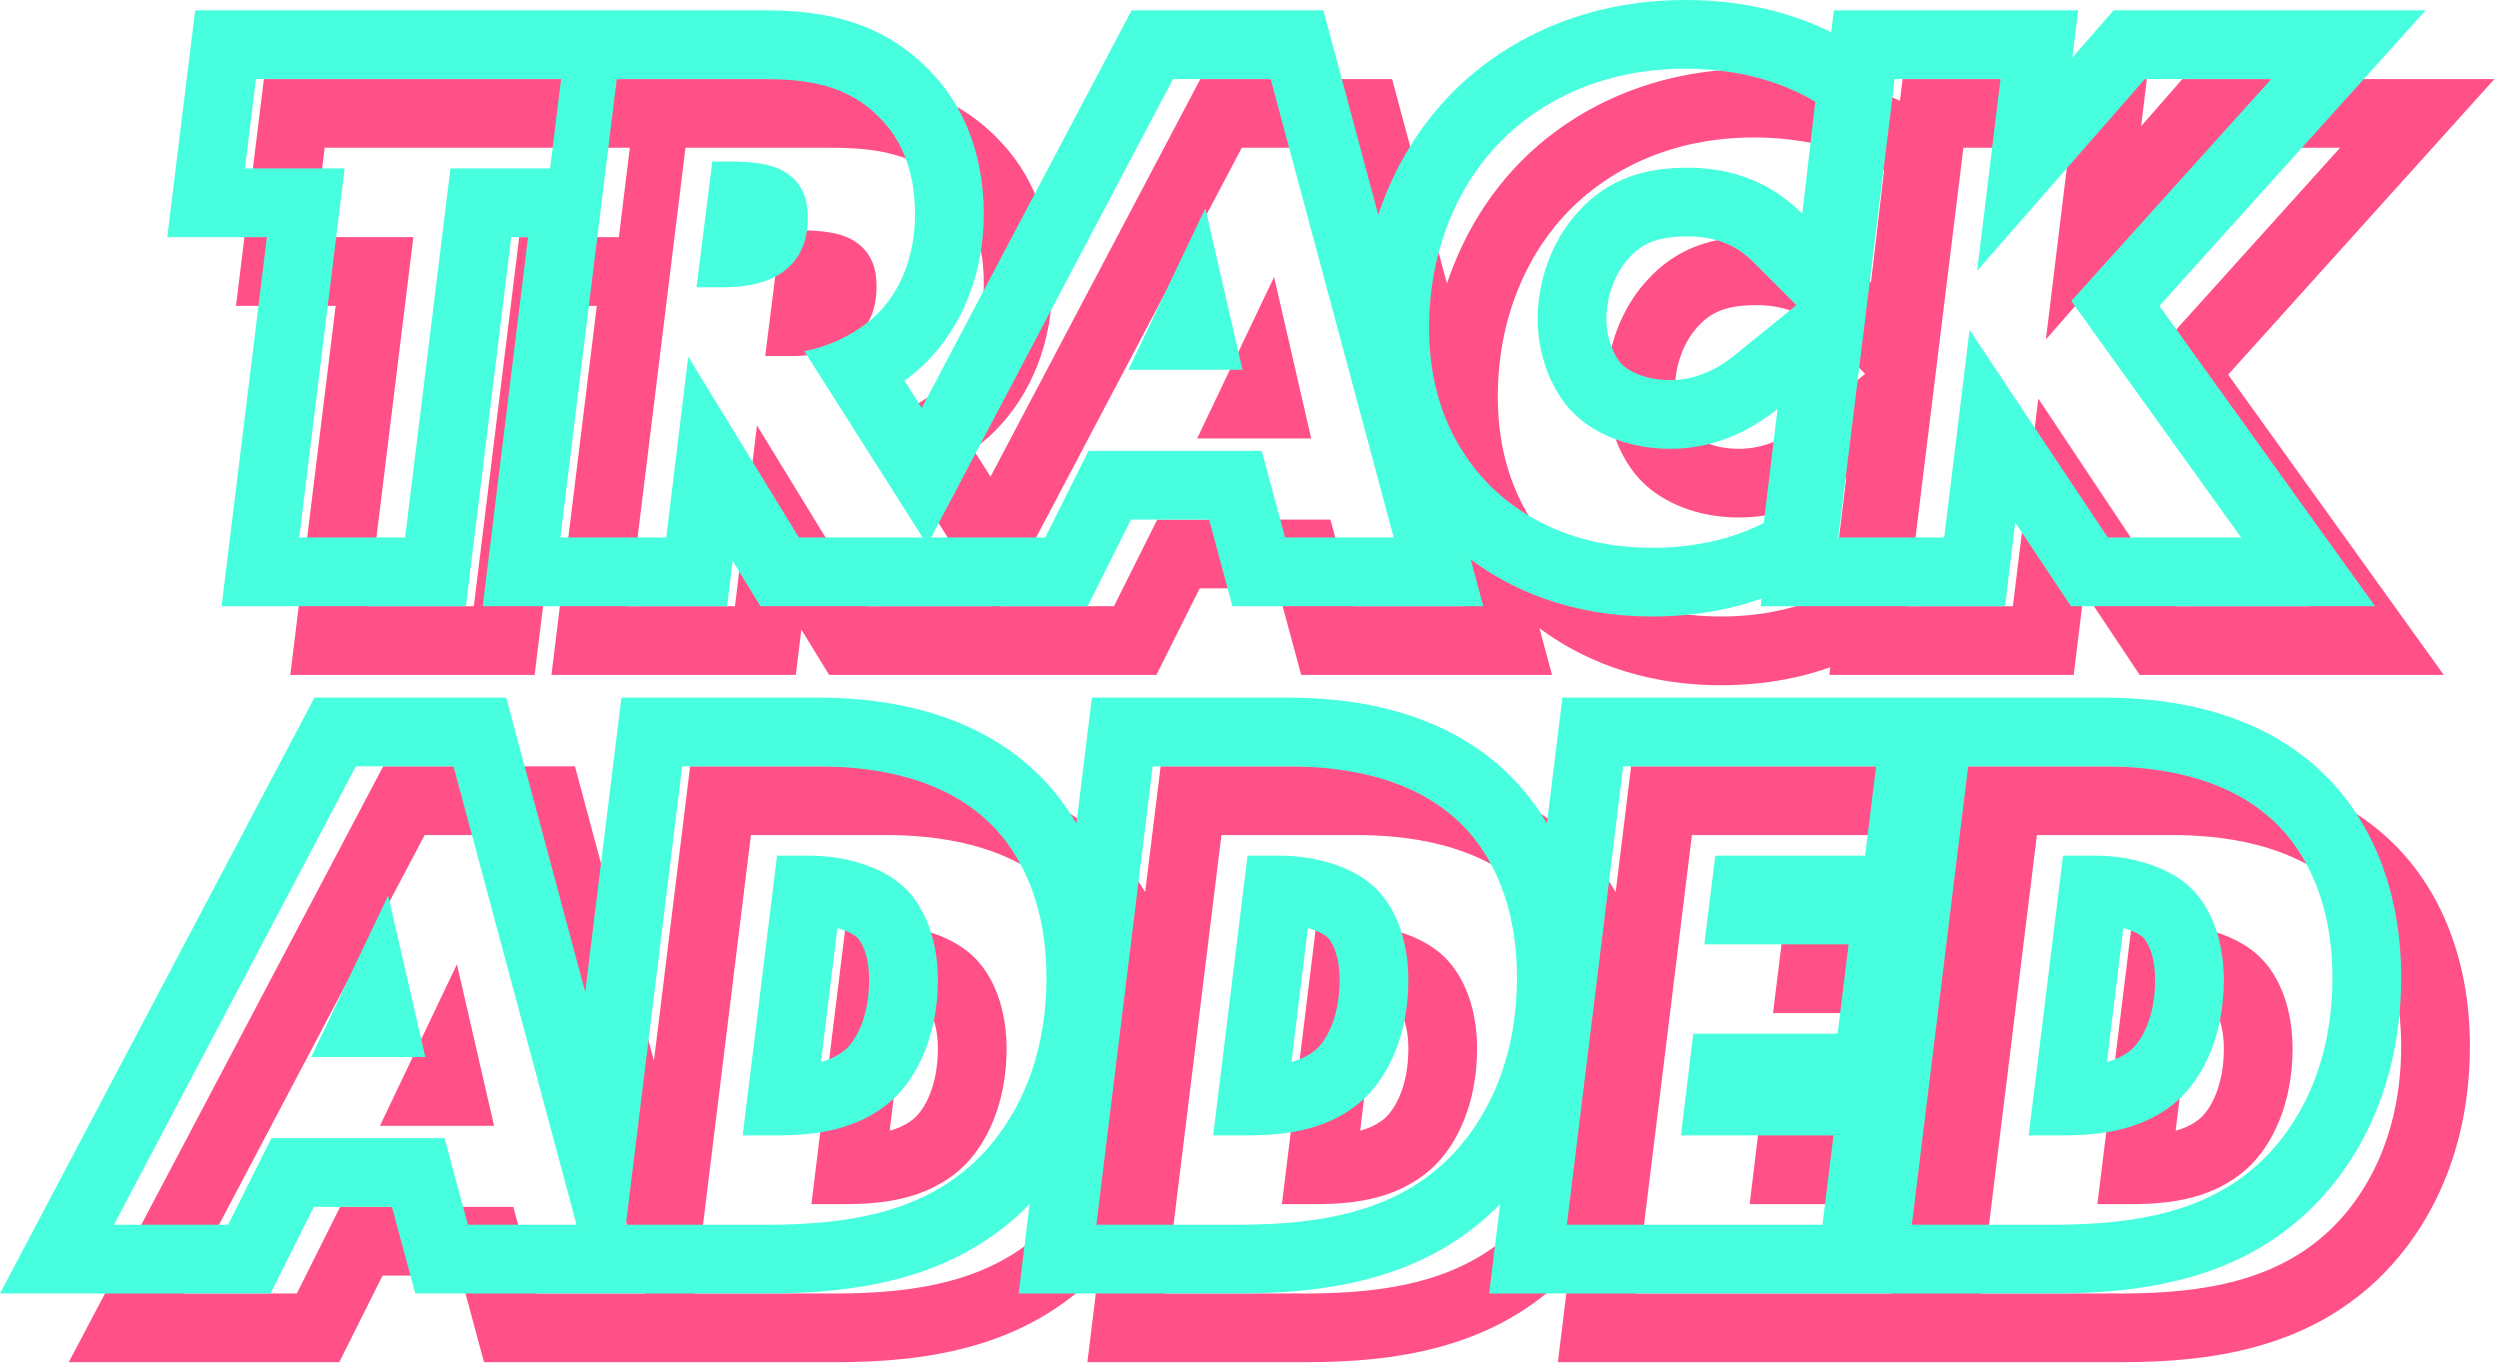
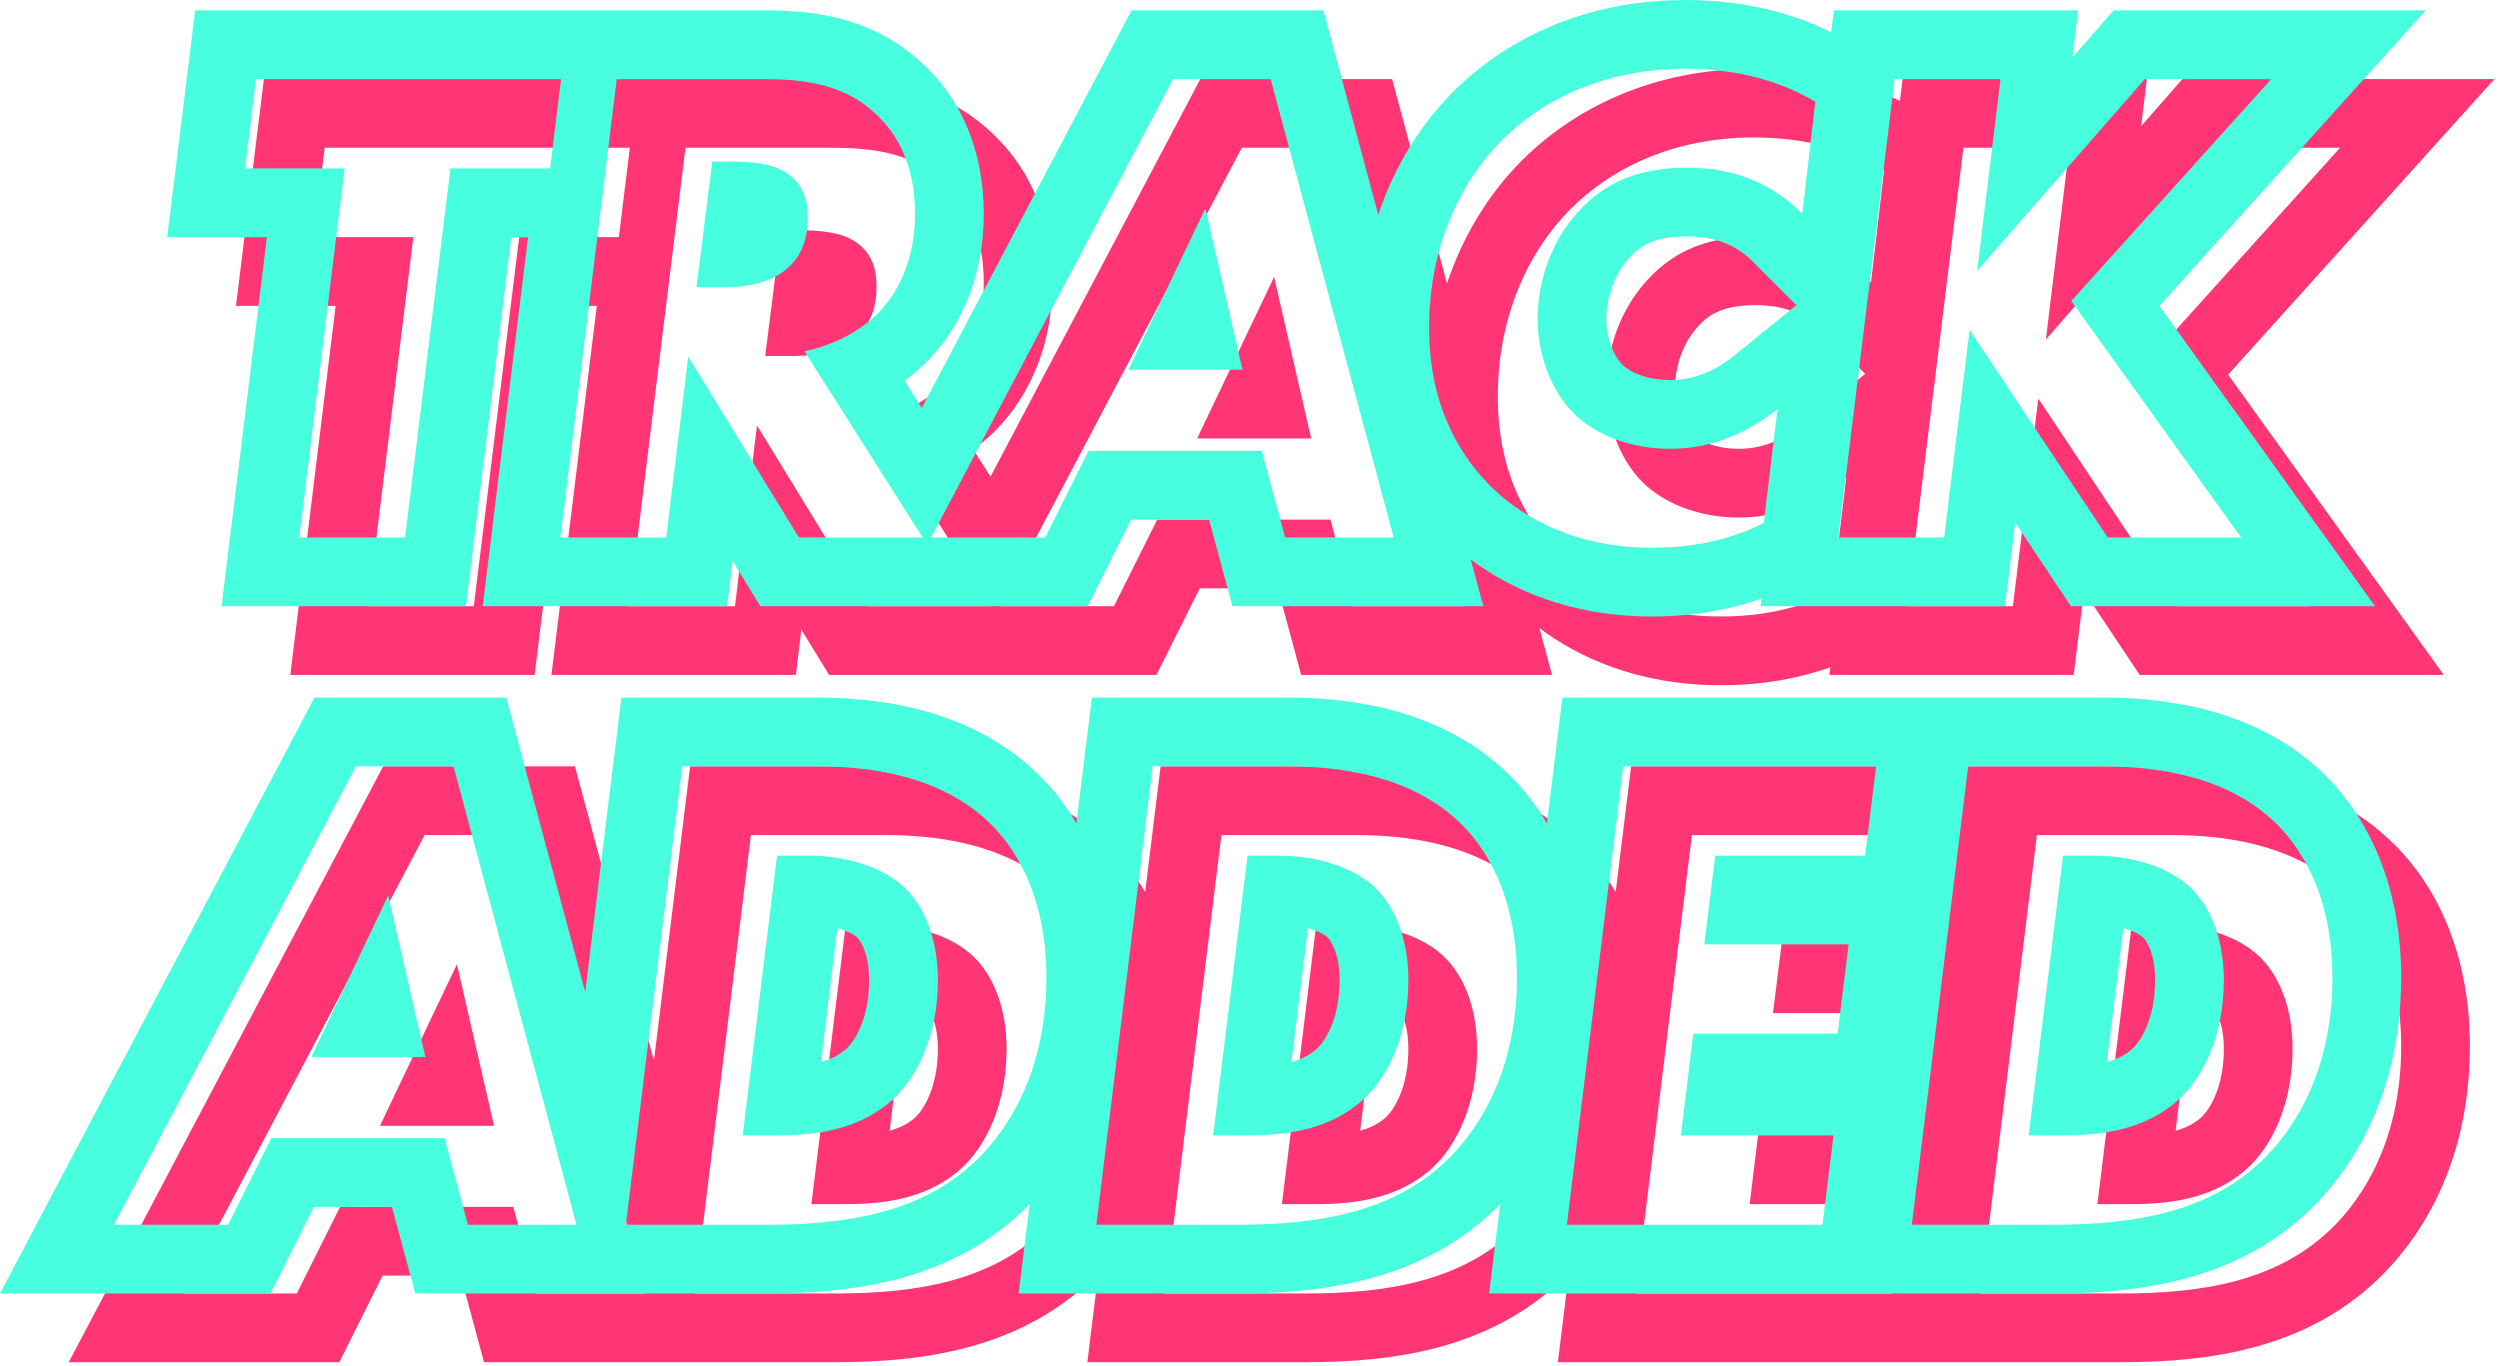
<svg xmlns="http://www.w3.org/2000/svg" width="291" height="159" viewBox="0 0 291 159" fill="none">
-   <path fill-rule="evenodd" clip-rule="evenodd" d="M72.034 27.6L73.314 17.2H37.794L36.514 27.6H48.114L42.834 70.56H55.154L60.434 27.6H72.034ZM67.511 35.6H69.469L64.187 78.56H92.637L93.279 73.284L96.508 78.56H134.609L139.649 68.48H148.737L151.457 78.56H180.655L179.196 73.125C183.621 76.416 190.49 79.76 200.344 79.76C205.811 79.76 210.062 78.73 213.046 77.672L212.937 78.56H241.381L242.574 68.821L249.056 78.56H284.454L259.357 43.608L290.356 9.2H254.03L249.226 14.693L249.895 9.2H221.464L221.151 11.75C217.836 10.11 212.184 8 204.184 8C192.178 8 183.057 12.773 177.167 18.663C173.365 22.465 170.311 27.342 168.428 33.001L162.041 9.2H151.219H150.96H150.423H139.721L115.296 55.482L113.287 52.316C114.121 51.705 114.919 51.038 115.668 50.315L115.718 50.267L115.768 50.217C120.055 45.93 122.511 39.825 122.511 32.88C122.511 25.277 119.701 19.886 116.496 16.516C110.044 9.587 101.908 9.2 96.511 9.2H30.718L27.469 35.6H39.071L33.791 78.56H62.231L67.511 35.6ZM79.791 17.2L73.231 70.56H85.551L88.111 49.52L100.991 70.56H115.391L101.631 48.88C104.137 48.406 106.815 47.244 108.986 45.539C109.379 45.23 109.755 44.904 110.111 44.56C112.751 41.92 114.511 37.92 114.511 32.88C114.511 27.36 112.511 23.92 110.671 22C106.671 17.68 101.631 17.2 96.511 17.2H79.791ZM99.471 28.08C97.871 27.04 95.551 26.8 92.751 26.8H90.911L89.071 41.44H92.111C92.25 41.44 92.394 41.439 92.542 41.436C93.903 41.411 95.632 41.255 97.232 40.657C97.969 40.381 98.678 40.013 99.311 39.52C101.471 37.84 102.031 35.52 102.031 33.28C102.031 31.6 101.631 29.44 99.471 28.08ZM129.665 70.56L134.705 60.48H154.865L157.585 70.56H170.225L155.905 17.2H144.545L116.385 70.56H129.665ZM152.625 51.04H139.345L148.305 32.24L152.625 51.04ZM219.304 19.84C217.384 18.72 212.424 16 204.184 16C194.424 16 187.304 19.84 182.824 24.32C177.864 29.28 174.344 36.88 174.344 46.16C174.344 55.44 178.104 61.2 181.544 64.64C184.424 67.44 190.264 71.76 200.344 71.76C207.224 71.76 211.544 69.76 213.304 68.88L214.904 55.6C212.715 57.374 209.828 59.061 206.337 59.82C205.106 60.088 203.8 60.24 202.424 60.24C197.544 60.24 193.544 58.48 191.144 56.08C188.744 53.68 186.984 49.6 186.984 45.12C186.984 40.88 188.504 36.08 191.784 32.56C195.144 28.88 199.304 27.52 204.424 27.52C206.656 27.52 208.59 27.835 210.259 28.333C213.914 29.425 216.301 31.397 217.784 32.88L219.304 19.84ZM217.105 43.516L212.127 38.537C210.908 37.319 208.745 35.52 204.424 35.52C200.917 35.52 199.155 36.351 197.691 37.954L197.664 37.984L197.636 38.014C195.932 39.843 194.984 42.597 194.984 45.12C194.984 47.687 196.042 49.665 196.8 50.423C197.517 51.14 199.391 52.24 202.424 52.24C205.346 52.24 207.863 51.01 209.865 49.386L217.105 43.516ZM221.981 70.56L228.541 17.2H240.861L238.141 39.52L257.661 17.2H272.381L249.101 43.04L268.861 70.56H253.341L237.261 46.4L234.301 70.56H221.981ZM56.34 158.56L53.62 148.48H44.532L39.492 158.56H8L44.604 89.2H55.306H56.102H66.924L76.119 123.464L80.332 89.2H103.008C108.785 89.2 120.625 89.903 129.065 98.343C130.643 99.921 132.072 101.758 133.297 103.842L135.097 89.2H157.774C163.551 89.2 175.391 89.903 183.831 98.343C185.408 99.921 186.838 101.758 188.063 103.842L189.863 89.2H252.696C258.473 89.2 270.313 89.903 278.753 98.343C283.917 103.508 287.496 111.451 287.496 121.76C287.496 136.756 280.535 145.372 276.675 149.01C268.219 157.024 257.172 158.56 246.936 158.56H181.336L182.614 148.164C182.311 148.474 182.02 148.759 181.745 149.018C173.29 157.025 162.247 158.56 152.014 158.56H126.57L127.848 148.164C127.545 148.474 127.255 148.759 126.98 149.018C118.524 157.025 107.482 158.56 97.248 158.56H56.34ZM60.788 97.2H49.428L21.268 150.56H34.548L39.588 140.48H59.748L62.468 150.56H75.108L60.788 97.2ZM53.188 112.24L44.228 131.04H57.508L53.188 112.24ZM97.248 150.56C106.928 150.56 115.328 149.04 121.488 143.2C124.208 140.64 129.808 134 129.808 121.76C129.808 113.36 126.928 107.52 123.408 104C117.408 98 108.528 97.2 103.008 97.2H87.408L80.848 150.56H97.248ZM176.254 143.2C178.974 140.64 184.574 134 184.574 121.76C184.574 113.36 181.694 107.52 178.174 104C172.174 98 163.294 97.2 157.774 97.2H142.174L135.614 150.56H152.014C161.694 150.56 170.094 149.04 176.254 143.2ZM168.094 111.36C165.534 108.88 161.134 107.6 156.974 107.6H153.214L149.214 140.16H152.974C154.216 140.16 155.706 140.131 157.301 139.936C160.331 139.566 163.744 138.595 166.574 136.08C169.614 133.36 171.934 128.4 171.934 122.08C171.934 117.36 170.414 113.6 168.094 111.36ZM158.324 131.613C159.465 131.298 160.446 130.82 161.249 130.11C162.295 129.167 163.934 126.543 163.934 122.08C163.934 118.957 162.926 117.491 162.537 117.115L162.527 117.106C162.222 116.81 161.422 116.361 160.238 116.03L158.324 131.613ZM207.659 107.6H225.099L226.379 97.2H196.939L190.379 150.56H220.139L221.419 140.16H203.659L205.099 128.32H221.899L223.179 117.92H206.379L207.659 107.6ZM271.176 143.2C273.896 140.64 279.496 134 279.496 121.76C279.496 113.36 276.616 107.52 273.096 104C267.096 98 258.216 97.2 252.696 97.2H237.096L230.536 150.56H246.936C256.616 150.56 265.016 149.04 271.176 143.2ZM263.016 111.36C260.456 108.88 256.056 107.6 251.896 107.6H248.136L244.136 140.16H247.896C249.138 140.16 250.627 140.131 252.223 139.936C255.253 139.566 258.666 138.595 261.496 136.08C264.536 133.36 266.856 128.4 266.856 122.08C266.856 117.36 265.336 113.6 263.016 111.36ZM256.171 130.11C257.217 129.167 258.856 126.543 258.856 122.08C258.856 118.957 257.848 117.491 257.459 117.115L257.449 117.106C257.144 116.81 256.344 116.361 255.16 116.03L253.246 131.613C254.387 131.298 255.368 130.82 256.171 130.11ZM107.771 117.115L107.762 117.106C107.457 116.81 106.656 116.361 105.473 116.03L103.558 131.613C104.699 131.298 105.68 130.82 106.483 130.11C107.53 129.167 109.168 126.543 109.168 122.08C109.168 118.957 108.16 117.491 107.771 117.115ZM111.808 136.08C114.848 133.36 117.168 128.4 117.168 122.08C117.168 117.36 115.648 113.6 113.328 111.36C110.768 108.88 106.368 107.6 102.208 107.6H98.448L94.448 140.16H98.208C99.45 140.16 100.94 140.131 102.536 139.936C105.566 139.566 108.979 138.595 111.808 136.08Z" fill="#FF5187" />
+   <path fill-rule="evenodd" clip-rule="evenodd" d="M72.034 27.6L73.314 17.2H37.794L36.514 27.6H48.114L42.834 70.56H55.154L60.434 27.6H72.034ZM67.511 35.6H69.469L64.187 78.56H92.637L93.279 73.284L96.508 78.56H134.609L139.649 68.48H148.737L151.457 78.56H180.655L179.196 73.125C183.621 76.416 190.49 79.76 200.344 79.76C205.811 79.76 210.062 78.73 213.046 77.672L212.937 78.56H241.381L242.574 68.821L249.056 78.56H284.454L259.357 43.608L290.356 9.2H254.03L249.226 14.693L249.895 9.2H221.464L221.151 11.75C217.836 10.11 212.184 8 204.184 8C192.178 8 183.057 12.773 177.167 18.663C173.365 22.465 170.311 27.342 168.428 33.001L162.041 9.2H151.219H150.96H150.423H139.721L115.296 55.482L113.287 52.316C114.121 51.705 114.919 51.038 115.668 50.315L115.718 50.267L115.768 50.217C120.055 45.93 122.511 39.825 122.511 32.88C122.511 25.277 119.701 19.886 116.496 16.516C110.044 9.587 101.908 9.2 96.511 9.2H30.718L27.469 35.6H39.071L33.791 78.56H62.231L67.511 35.6ZM79.791 17.2L73.231 70.56H85.551L88.111 49.52L100.991 70.56H115.391L101.631 48.88C104.137 48.406 106.815 47.244 108.986 45.539C109.379 45.23 109.755 44.904 110.111 44.56C112.751 41.92 114.511 37.92 114.511 32.88C114.511 27.36 112.511 23.92 110.671 22C106.671 17.68 101.631 17.2 96.511 17.2H79.791ZM99.471 28.08C97.871 27.04 95.551 26.8 92.751 26.8H90.911L89.071 41.44H92.111C92.25 41.44 92.394 41.439 92.542 41.436C93.903 41.411 95.632 41.255 97.232 40.657C97.969 40.381 98.678 40.013 99.311 39.52C101.471 37.84 102.031 35.52 102.031 33.28C102.031 31.6 101.631 29.44 99.471 28.08ZM129.665 70.56L134.705 60.48H154.865L157.585 70.56H170.225L155.905 17.2H144.545L116.385 70.56H129.665ZM152.625 51.04H139.345L148.305 32.24L152.625 51.04ZM219.304 19.84C217.384 18.72 212.424 16 204.184 16C194.424 16 187.304 19.84 182.824 24.32C177.864 29.28 174.344 36.88 174.344 46.16C174.344 55.44 178.104 61.2 181.544 64.64C184.424 67.44 190.264 71.76 200.344 71.76C207.224 71.76 211.544 69.76 213.304 68.88L214.904 55.6C212.715 57.374 209.828 59.061 206.337 59.82C205.106 60.088 203.8 60.24 202.424 60.24C197.544 60.24 193.544 58.48 191.144 56.08C188.744 53.68 186.984 49.6 186.984 45.12C186.984 40.88 188.504 36.08 191.784 32.56C195.144 28.88 199.304 27.52 204.424 27.52C206.656 27.52 208.59 27.835 210.259 28.333C213.914 29.425 216.301 31.397 217.784 32.88L219.304 19.84ZM217.105 43.516L212.127 38.537C210.908 37.319 208.745 35.52 204.424 35.52C200.917 35.52 199.155 36.351 197.691 37.954L197.664 37.984L197.636 38.014C195.932 39.843 194.984 42.597 194.984 45.12C194.984 47.687 196.042 49.665 196.8 50.423C197.517 51.14 199.391 52.24 202.424 52.24C205.346 52.24 207.863 51.01 209.865 49.386L217.105 43.516ZM221.981 70.56L228.541 17.2H240.861L238.141 39.52L257.661 17.2H272.381L249.101 43.04L268.861 70.56H253.341L237.261 46.4L234.301 70.56H221.981ZM56.34 158.56L53.62 148.48H44.532L39.492 158.56H8L44.604 89.2H55.306H56.102H66.924L76.119 123.464L80.332 89.2H103.008C108.785 89.2 120.625 89.903 129.065 98.343C130.643 99.921 132.072 101.758 133.297 103.842L135.097 89.2H157.774C163.551 89.2 175.391 89.903 183.831 98.343C185.408 99.921 186.838 101.758 188.063 103.842L189.863 89.2H252.696C258.473 89.2 270.313 89.903 278.753 98.343C283.917 103.508 287.496 111.451 287.496 121.76C287.496 136.756 280.535 145.372 276.675 149.01C268.219 157.024 257.172 158.56 246.936 158.56H181.336L182.614 148.164C182.311 148.474 182.02 148.759 181.745 149.018C173.29 157.025 162.247 158.56 152.014 158.56H126.57L127.848 148.164C127.545 148.474 127.255 148.759 126.98 149.018C118.524 157.025 107.482 158.56 97.248 158.56H56.34ZM60.788 97.2H49.428L21.268 150.56H34.548L39.588 140.48H59.748L62.468 150.56H75.108L60.788 97.2ZM53.188 112.24L44.228 131.04H57.508L53.188 112.24ZM97.248 150.56C106.928 150.56 115.328 149.04 121.488 143.2C124.208 140.64 129.808 134 129.808 121.76C129.808 113.36 126.928 107.52 123.408 104C117.408 98 108.528 97.2 103.008 97.2H87.408L80.848 150.56H97.248ZM176.254 143.2C178.974 140.64 184.574 134 184.574 121.76C184.574 113.36 181.694 107.52 178.174 104C172.174 98 163.294 97.2 157.774 97.2H142.174L135.614 150.56H152.014C161.694 150.56 170.094 149.04 176.254 143.2ZM168.094 111.36C165.534 108.88 161.134 107.6 156.974 107.6H153.214L149.214 140.16H152.974C154.216 140.16 155.706 140.131 157.301 139.936C160.331 139.566 163.744 138.595 166.574 136.08C169.614 133.36 171.934 128.4 171.934 122.08C171.934 117.36 170.414 113.6 168.094 111.36ZM158.324 131.613C159.465 131.298 160.446 130.82 161.249 130.11C162.295 129.167 163.934 126.543 163.934 122.08C163.934 118.957 162.926 117.491 162.537 117.115L162.527 117.106C162.222 116.81 161.422 116.361 160.238 116.03L158.324 131.613ZM207.659 107.6H225.099L226.379 97.2H196.939L190.379 150.56H220.139L221.419 140.16H203.659L205.099 128.32H221.899L223.179 117.92H206.379L207.659 107.6ZM271.176 143.2C273.896 140.64 279.496 134 279.496 121.76C279.496 113.36 276.616 107.52 273.096 104C267.096 98 258.216 97.2 252.696 97.2H237.096L230.536 150.56H246.936C256.616 150.56 265.016 149.04 271.176 143.2ZM263.016 111.36C260.456 108.88 256.056 107.6 251.896 107.6H248.136L244.136 140.16H247.896C249.138 140.16 250.627 140.131 252.223 139.936C255.253 139.566 258.666 138.595 261.496 136.08C264.536 133.36 266.856 128.4 266.856 122.08C266.856 117.36 265.336 113.6 263.016 111.36ZM256.171 130.11C257.217 129.167 258.856 126.543 258.856 122.08C258.856 118.957 257.848 117.491 257.459 117.115L257.449 117.106C257.144 116.81 256.344 116.361 255.16 116.03L253.246 131.613C254.387 131.298 255.368 130.82 256.171 130.11ZM107.771 117.115L107.762 117.106C107.457 116.81 106.656 116.361 105.473 116.03L103.558 131.613C104.699 131.298 105.68 130.82 106.483 130.11C107.53 129.167 109.168 126.543 109.168 122.08C109.168 118.957 108.16 117.491 107.771 117.115ZM111.808 136.08C114.848 133.36 117.168 128.4 117.168 122.08C117.168 117.36 115.648 113.6 113.328 111.36C110.768 108.88 106.368 107.6 102.208 107.6H98.448L94.448 140.16H98.208C99.45 140.16 100.94 140.131 102.536 139.936C105.566 139.566 108.979 138.595 111.808 136.08Z" fill="#FF3575" />
  <path fill-rule="evenodd" clip-rule="evenodd" d="M64.034 19.6L65.314 9.2H29.794L28.514 19.6H40.114L34.834 62.56H47.154L52.434 19.6H64.034ZM59.511 27.6H61.469L56.187 70.56H84.637L85.279 65.284L88.508 70.56H126.609L131.649 60.48H140.737L143.457 70.56H172.655L171.196 65.125C175.621 68.416 182.49 71.76 192.344 71.76C197.811 71.76 202.062 70.73 205.046 69.672L204.937 70.56H233.381L234.574 60.821L241.056 70.56H276.454L251.357 35.608L282.356 1.2H246.03L241.226 6.693L241.895 1.2H213.464L213.151 3.75C209.836 2.11 204.184 0 196.184 0C184.178 0 175.057 4.772 169.167 10.663C165.365 14.465 162.311 19.342 160.428 25.001L154.041 1.2H143.219H142.96H142.423H131.721L107.296 47.482L105.287 44.316C106.121 43.705 106.919 43.038 107.668 42.315L107.718 42.267L107.768 42.217C112.055 37.93 114.511 31.825 114.511 24.88C114.511 17.277 111.701 11.886 108.496 8.516C102.044 1.587 93.907 1.2 88.511 1.2H22.718L19.469 27.6H31.071L25.791 70.56H54.231L59.511 27.6ZM71.791 9.2L65.231 62.56H77.551L80.111 41.52L92.991 62.56H107.391L93.631 40.88C96.137 40.406 98.815 39.244 100.986 37.539C101.379 37.23 101.755 36.904 102.111 36.56C104.751 33.92 106.511 29.92 106.511 24.88C106.511 19.36 104.511 15.92 102.671 14C98.671 9.68 93.631 9.2 88.511 9.2H71.791ZM91.471 20.08C89.871 19.04 87.551 18.8 84.751 18.8H82.911L81.071 33.44H84.111C84.25 33.44 84.394 33.439 84.542 33.436C85.903 33.411 87.632 33.255 89.232 32.657C89.969 32.381 90.678 32.013 91.311 31.52C93.471 29.84 94.031 27.52 94.031 25.28C94.031 23.6 93.631 21.44 91.471 20.08ZM121.665 62.56L126.705 52.48H146.865L149.585 62.56H162.225L147.905 9.2H136.545L108.385 62.56H121.665ZM144.625 43.04H131.345L140.305 24.24L144.625 43.04ZM211.304 11.84C209.384 10.72 204.424 8 196.184 8C186.424 8 179.304 11.84 174.824 16.32C169.864 21.28 166.344 28.88 166.344 38.16C166.344 47.44 170.104 53.2 173.544 56.64C176.424 59.44 182.264 63.76 192.344 63.76C199.224 63.76 203.544 61.76 205.304 60.88L206.904 47.6C204.715 49.374 201.828 51.061 198.337 51.82C197.106 52.088 195.8 52.24 194.424 52.24C189.544 52.24 185.544 50.48 183.144 48.08C180.744 45.68 178.984 41.6 178.984 37.12C178.984 32.88 180.504 28.08 183.784 24.56C187.144 20.88 191.304 19.52 196.424 19.52C198.656 19.52 200.59 19.835 202.259 20.333C205.914 21.425 208.301 23.397 209.784 24.88L211.304 11.84ZM209.105 35.516L204.127 30.537C202.908 29.319 200.745 27.52 196.424 27.52C192.917 27.52 191.155 28.351 189.691 29.954L189.664 29.984L189.636 30.014C187.932 31.843 186.984 34.597 186.984 37.12C186.984 39.687 188.042 41.665 188.8 42.423C189.517 43.14 191.391 44.24 194.424 44.24C197.346 44.24 199.863 43.01 201.865 41.386L209.105 35.516ZM213.981 62.56L220.541 9.2H232.861L230.141 31.52L249.661 9.2H264.381L241.101 35.04L260.861 62.56H245.341L229.261 38.4L226.301 62.56H213.981ZM48.34 150.56L45.62 140.48H36.532L31.492 150.56H0L36.604 81.2H47.306H48.102H58.924L68.119 115.464L72.332 81.2H95.008C100.785 81.2 112.625 81.903 121.065 90.343C122.643 91.921 124.072 93.758 125.297 95.842L127.097 81.2H149.774C155.551 81.2 167.391 81.903 175.831 90.343C177.408 91.921 178.838 93.758 180.063 95.842L181.863 81.2H244.696C250.473 81.2 262.313 81.903 270.753 90.343C275.917 95.508 279.496 103.451 279.496 113.76C279.496 128.756 272.535 137.372 268.675 141.01C260.219 149.024 249.172 150.56 238.936 150.56H173.336L174.614 140.164C174.311 140.474 174.02 140.759 173.745 141.018C165.29 149.025 154.247 150.56 144.014 150.56H118.57L119.848 140.164C119.545 140.474 119.255 140.759 118.98 141.018C110.524 149.025 99.482 150.56 89.248 150.56H48.34ZM52.788 89.2H41.428L13.268 142.56H26.548L31.588 132.48H51.748L54.468 142.56H67.108L52.788 89.2ZM45.188 104.24L36.228 123.04H49.508L45.188 104.24ZM89.248 142.56C98.928 142.56 107.328 141.04 113.488 135.2C116.208 132.64 121.808 126 121.808 113.76C121.808 105.36 118.928 99.52 115.408 96C109.408 90 100.528 89.2 95.008 89.2H79.408L72.848 142.56H89.248ZM168.254 135.2C170.974 132.64 176.574 126 176.574 113.76C176.574 105.36 173.694 99.52 170.174 96C164.174 90 155.294 89.2 149.774 89.2H134.174L127.614 142.56H144.014C153.694 142.56 162.094 141.04 168.254 135.2ZM160.094 103.36C157.534 100.88 153.134 99.6 148.974 99.6H145.214L141.214 132.16H144.974C146.216 132.16 147.706 132.131 149.301 131.936C152.331 131.566 155.744 130.595 158.574 128.08C161.614 125.36 163.934 120.4 163.934 114.08C163.934 109.36 162.414 105.6 160.094 103.36ZM150.324 123.613C151.465 123.298 152.446 122.82 153.249 122.11C154.295 121.167 155.934 118.543 155.934 114.08C155.934 110.957 154.926 109.491 154.537 109.115L154.527 109.106C154.222 108.81 153.422 108.361 152.238 108.03L150.324 123.613ZM199.659 99.6H217.099L218.379 89.2H188.939L182.379 142.56H212.139L213.419 132.16H195.659L197.099 120.32H213.899L215.179 109.92H198.379L199.659 99.6ZM263.176 135.2C265.896 132.64 271.496 126 271.496 113.76C271.496 105.36 268.616 99.52 265.096 96C259.096 90 250.216 89.2 244.696 89.2H229.096L222.536 142.56H238.936C248.616 142.56 257.016 141.04 263.176 135.2ZM255.016 103.36C252.456 100.88 248.056 99.6 243.896 99.6H240.136L236.136 132.16H239.896C241.138 132.16 242.627 132.131 244.223 131.936C247.253 131.566 250.666 130.595 253.496 128.08C256.536 125.36 258.856 120.4 258.856 114.08C258.856 109.36 257.336 105.6 255.016 103.36ZM248.171 122.11C249.217 121.167 250.856 118.543 250.856 114.08C250.856 110.957 249.848 109.491 249.459 109.115L249.449 109.106C249.144 108.81 248.344 108.361 247.16 108.03L245.246 123.613C246.387 123.298 247.368 122.82 248.171 122.11ZM99.771 109.115L99.762 109.106C99.457 108.81 98.656 108.361 97.473 108.03L95.558 123.613C96.699 123.298 97.68 122.82 98.483 122.11C99.53 121.167 101.168 118.543 101.168 114.08C101.168 110.957 100.16 109.491 99.771 109.115ZM103.808 128.08C106.848 125.36 109.168 120.4 109.168 114.08C109.168 109.36 107.648 105.6 105.328 103.36C102.768 100.88 98.368 99.6 94.208 99.6H90.448L86.448 132.16H90.208C91.45 132.16 92.94 132.131 94.536 131.936C97.566 131.566 100.979 130.595 103.808 128.08Z" fill="#47FFDE" />
</svg>
